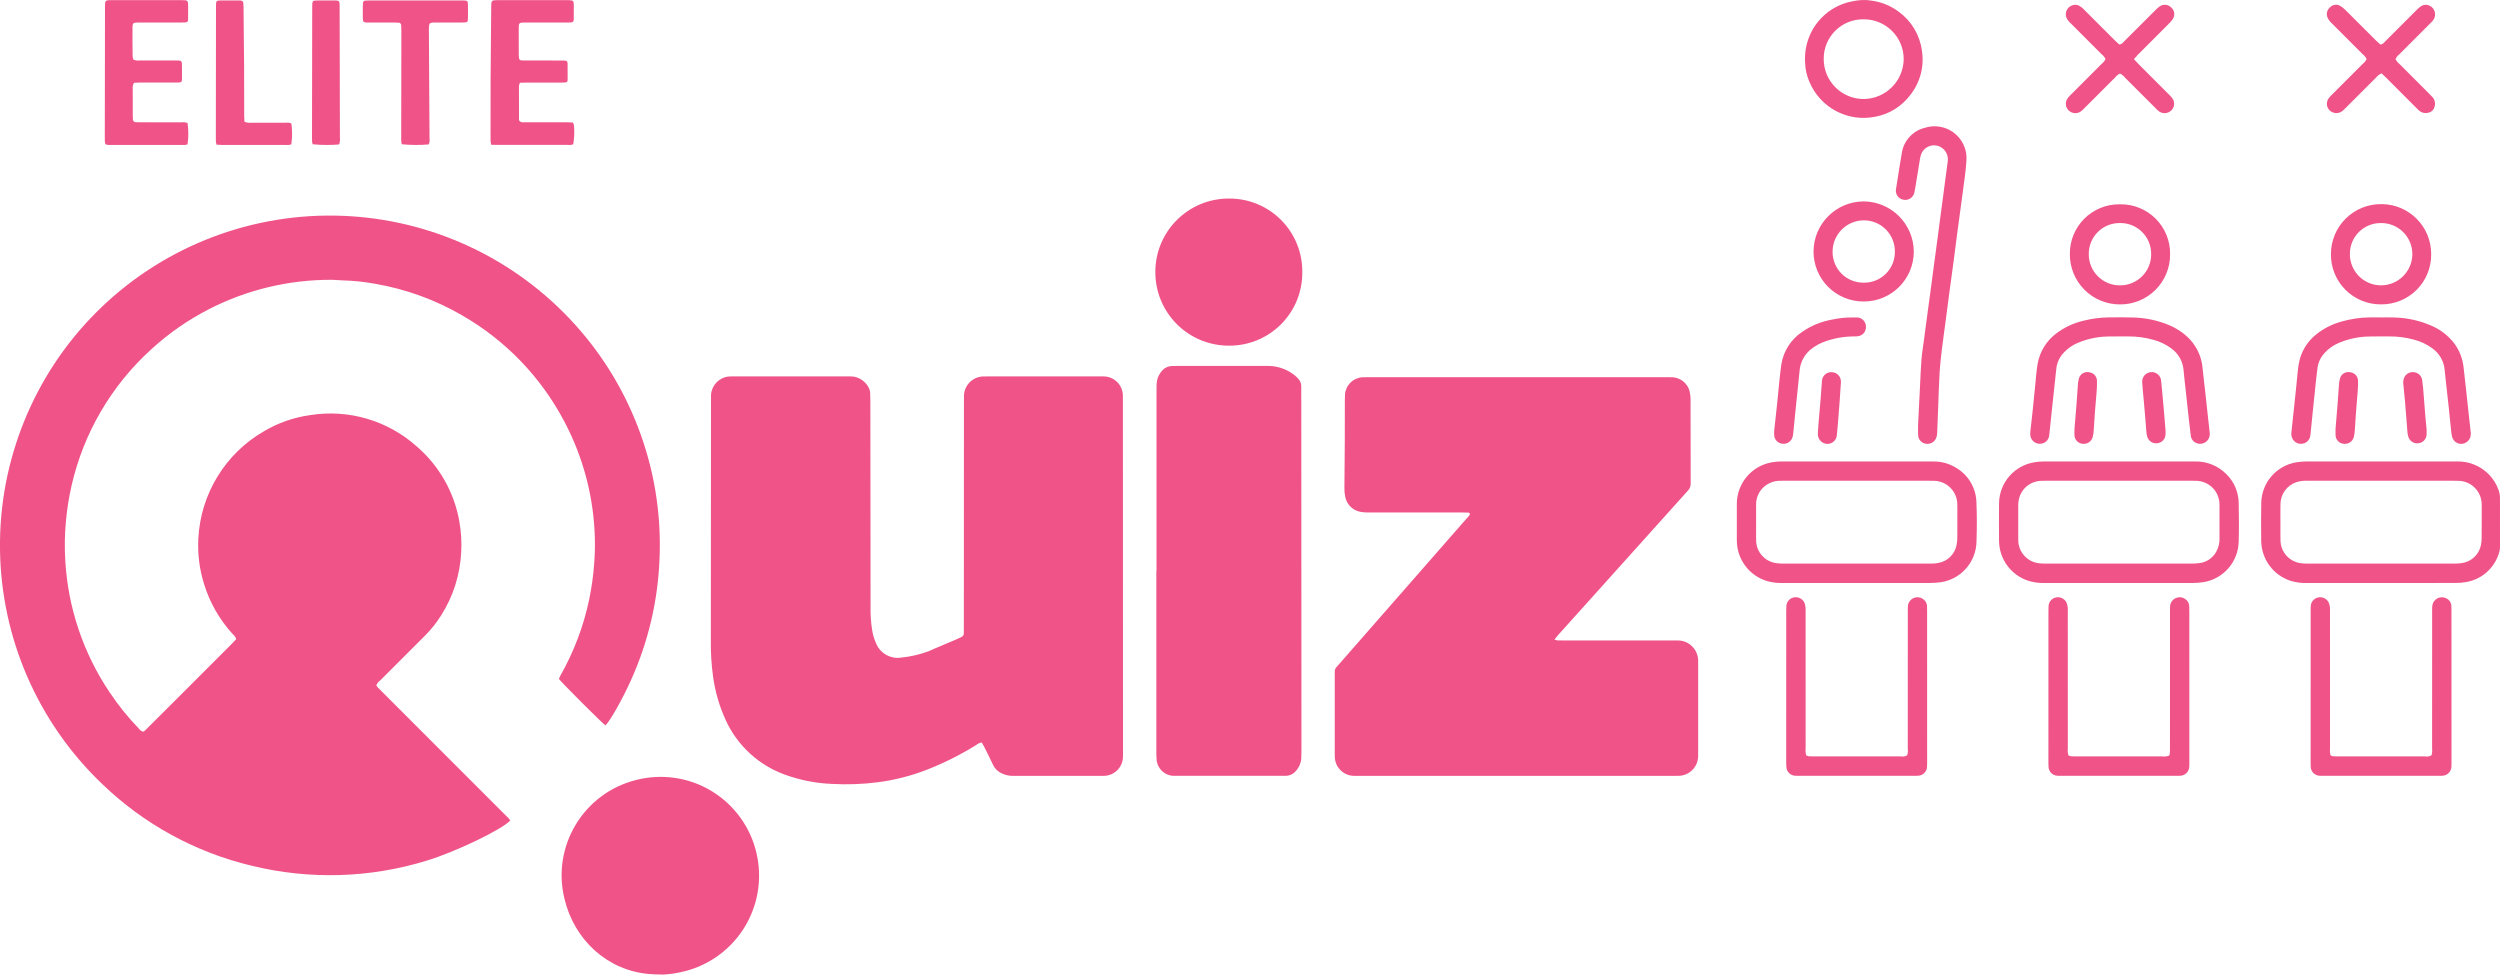
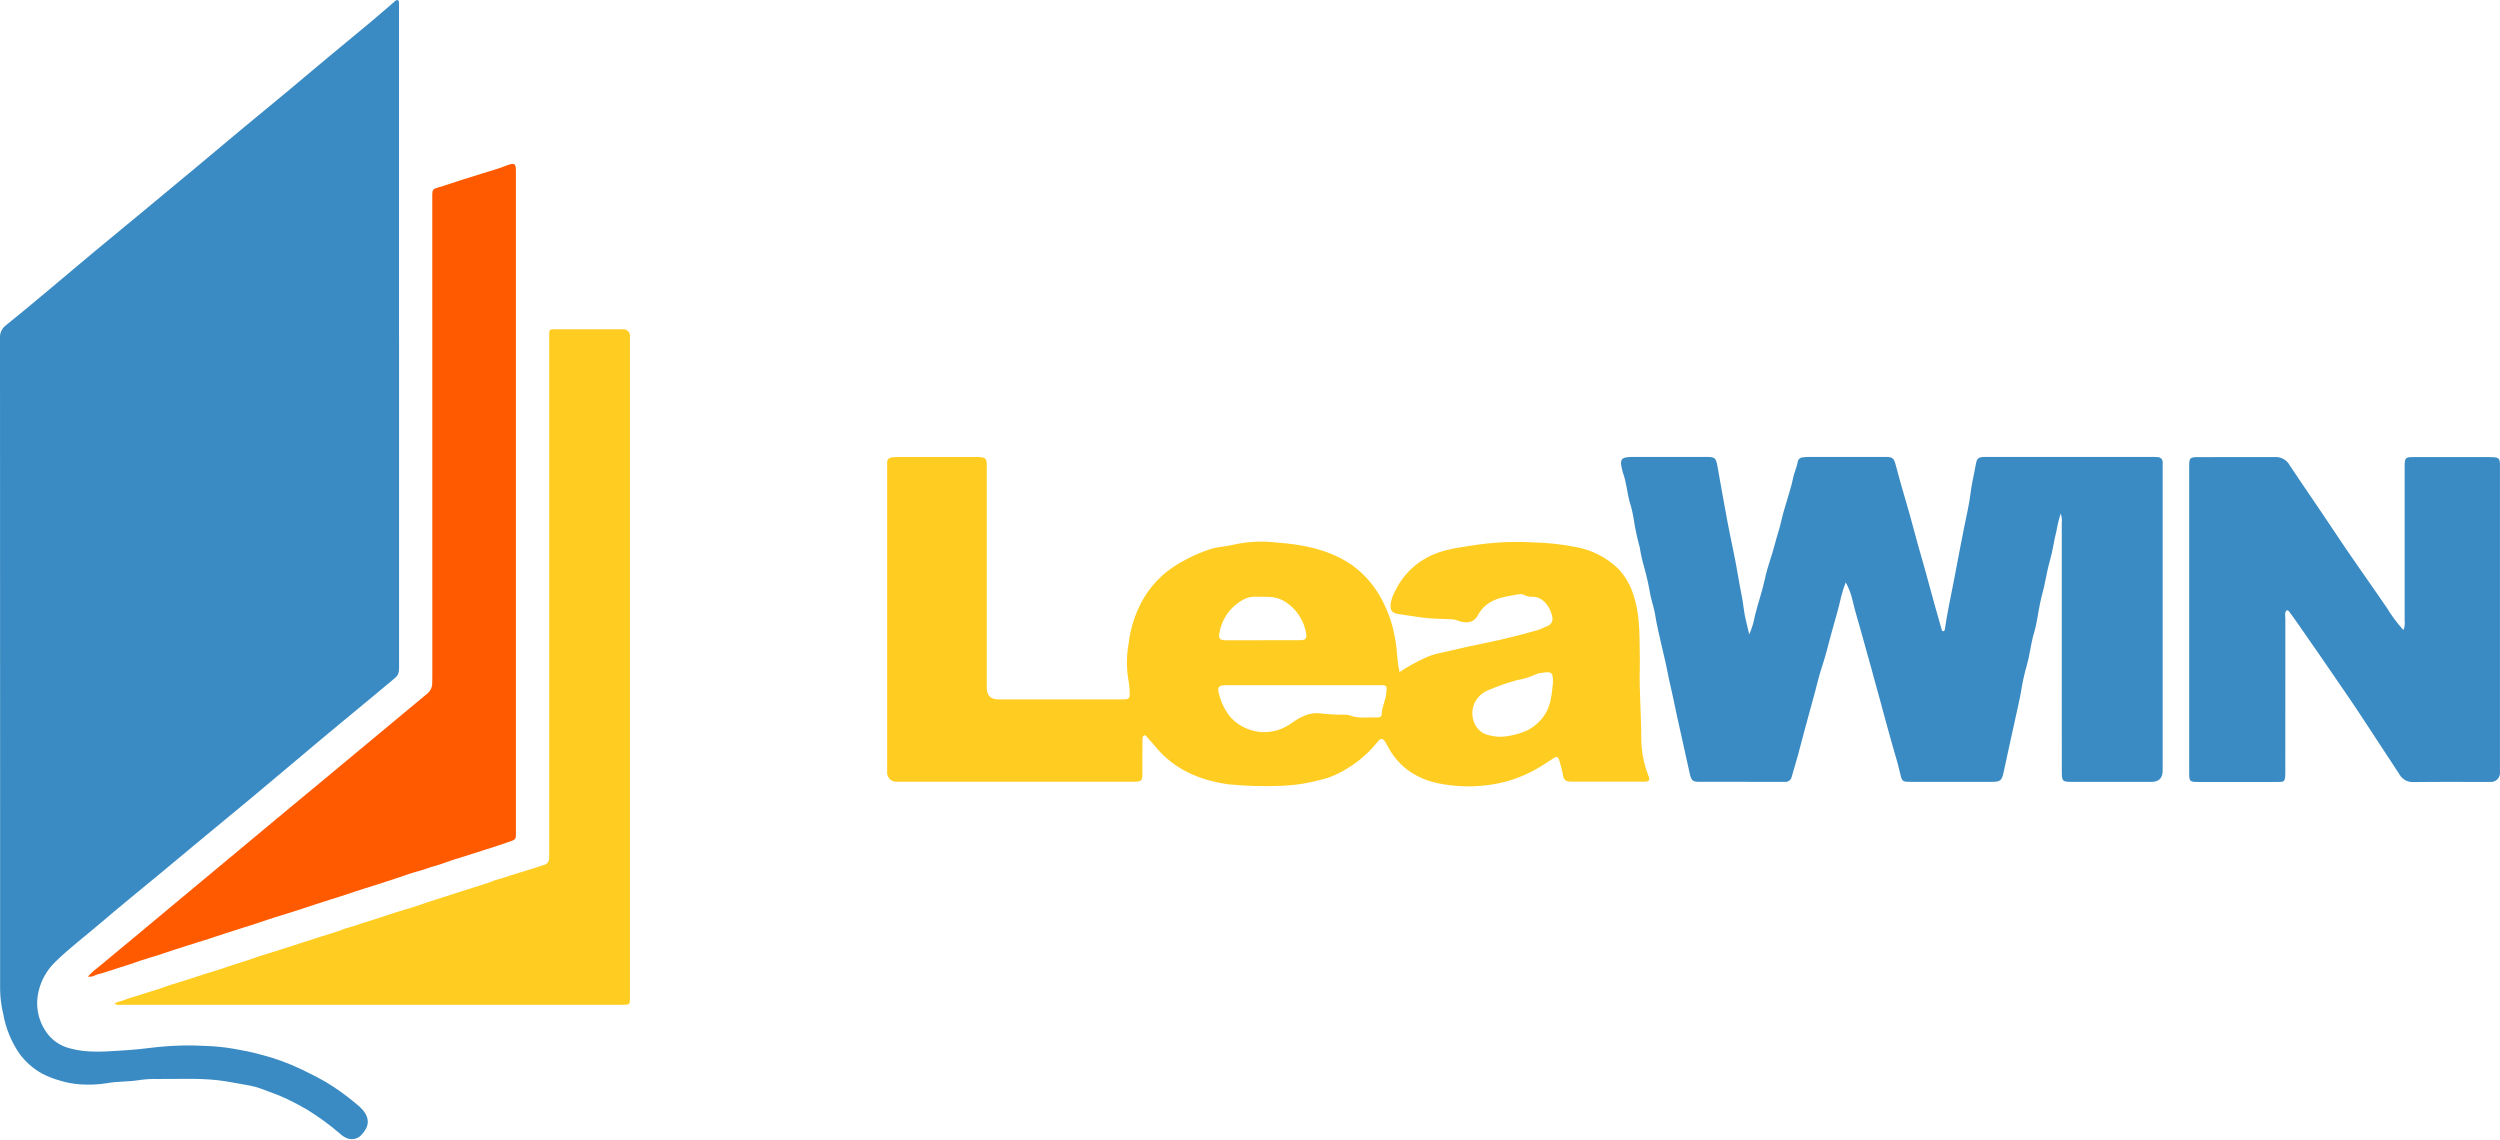
- <svg xmlns="http://www.w3.org/2000/svg" width="557.505" height="217.329" viewBox="0 0 557.505 217.329">
-   <g fill="#ef5388">
-     <path d="M147.913 217.329c-1.062-.011-2.437-.052-3.156-.125-9.2-.761-16.683-7.508-18.879-16.775a21.916 21.916 0 0 1 15.932-26.479 21.924 21.924 0 0 1 26.9 16.351 22 22 0 0 1-17.095 26.538 22.7 22.7 0 0 1-3.702.49M417.237.122a13.1 13.1 0 0 1 6.149 2.467 12.83 12.83 0 0 1 5.2 8.669 12.74 12.74 0 0 1-2.627 9.974 12.6 12.6 0 0 1-7.784 4.8 13.086 13.086 0 0 1-14.68-7.8 11.4 11.4 0 0 1-.946-4.139 13.2 13.2 0 0 1 .7-5.34A12.92 12.92 0 0 1 413.014.31a12 12 0 0 1 2.184-.3 9.6 9.6 0 0 1 2.039.112m-1.646 4.185a8.753 8.753 0 0 0-8.9 8.849 8.9 8.9 0 0 0 8.989 8.922 9 9 0 0 0 8.848-8.957 8.874 8.874 0 0 0-8.938-8.814ZM135.016 161.769c-.783-.551-9.754-9.508-10.389-10.386.117-.245.231-.526.378-.788a58.8 58.8 0 0 0 6.381-16.889 60 60 0 0 0 1.114-7.994 54 54 0 0 0 .157-5.538 58.7 58.7 0 0 0-6.788-26.133 58.9 58.9 0 0 0-22.74-23.675 58.2 58.2 0 0 0-19.313-7.051 45.4 45.4 0 0 0-7.338-.784c-.884-.013-1.767-.141-2.65-.134a59.45 59.45 0 0 0-27.136 6.5 58.7 58.7 0 0 0-13.041 9.076 58.6 58.6 0 0 0-17.674 30.238 59 59 0 0 0-1.3 8.315 55.5 55.5 0 0 0-.121 8.423 58.6 58.6 0 0 0 9.939 29.51 57.4 57.4 0 0 0 6.446 7.991 2 2 0 0 0 .931.726c.4-.1.655-.461.948-.751q2.911-2.889 5.809-5.79 6.578-6.573 13.152-13.149c.322-.322.625-.664.9-.956a2.17 2.17 0 0 0-.762-1.1 29.2 29.2 0 0 1-6.427-11.234 28.8 28.8 0 0 1-1.261-10.144 29.33 29.33 0 0 1 14.65-23.893 27.8 27.8 0 0 1 10.292-3.591 28.84 28.84 0 0 1 23.8 7.021 28.55 28.55 0 0 1 9.474 16.764 29.3 29.3 0 0 1 .4 6.781 28.74 28.74 0 0 1-4.5 14.136 24.7 24.7 0 0 1-3.514 4.42q-5.046 5-10.047 10.047a2.6 2.6 0 0 0-.869 1.1 4 4 0 0 0 .319.444c.261.283.538.551.81.823q13.927 13.926 27.853 27.854a4 4 0 0 1 .893 1.017c-1.906 2.054-12.33 7.05-18.654 8.954a73.3 73.3 0 0 1-39 1.133 72.1 72.1 0 0 1-33.437-18.313 73.57 73.57 0 0 1-1.26-105.076 73.66 73.66 0 0 1 105.5 1.313 73.1 73.1 0 0 1 15.281 24.143 72.8 72.8 0 0 1 4.861 29.291 72.5 72.5 0 0 1-6.419 27.36c-1.862 4.146-4.638 9.048-5.648 9.989m83.909 3.803a2.63 2.63 0 0 0-1.241.576 67.6 67.6 0 0 1-11.034 5.522 47 47 0 0 1-10.935 2.781 56.5 56.5 0 0 1-10.259.361 34.9 34.9 0 0 1-10.272-2.011 23.15 23.15 0 0 1-13.353-12.228 34.3 34.3 0 0 1-2.818-9.72 53 53 0 0 1-.494-8.059q.022-26.569.032-53.137c0-.539.017-1.079.007-1.617a4.4 4.4 0 0 1 3.88-4.073c.344-.034.692-.026 1.039-.026h25.648a6.6 6.6 0 0 1 1.381.068 4.65 4.65 0 0 1 3.153 2.329 3 3 0 0 1 .4 1.431c.015.616.032 1.232.033 1.848l.045 45.744a29.7 29.7 0 0 0 .357 5.177 11.4 11.4 0 0 0 .943 3.081 5.14 5.14 0 0 0 5.459 3.032 24.6 24.6 0 0 0 6.063-1.377c.469-.168.913-.4 1.373-.6 1.594-.676 3.192-1.346 4.785-2.024.425-.181.838-.389 1.258-.58a.91.91 0 0 0 .557-.922c-.006-.462.006-.924.006-1.386l.021-49.9c0-.578-.013-1.156.009-1.733a4.42 4.42 0 0 1 4.044-4.168c.384-.025.77-.018 1.155-.018h25.186c.27 0 .54.014.809 0a4.314 4.314 0 0 1 4.24 4.174c0 .462.006.924.006 1.386l.025 77.972c0 .5.013 1-.017 1.5a4.314 4.314 0 0 1-4.145 4.038h-.578c-6.585 0-13.171-.011-19.756.011a5.6 5.6 0 0 1-2.967-.789 3.76 3.76 0 0 1-1.522-1.684c-.652-1.394-1.351-2.766-2.038-4.143-.134-.27-.301-.521-.485-.836m127.722-22.949a3.6 3.6 0 0 0 .616.18c.384.021.77.018 1.155.018h24.606c.462 0 .924.013 1.386.008a4.545 4.545 0 0 1 4.278 4.335c-.006.308.005.616.005.924v19.751c0 .308-.011.616-.007.924a4.436 4.436 0 0 1-4.215 4.246q-.577.009-1.155.007h-70.467c-.308 0-.616-.011-.924 0a4.33 4.33 0 0 1-4.261-4.165 36 36 0 0 1-.012-.924v-17.441c0-.231.011-.462 0-.693a1.4 1.4 0 0 1 .406-1.042c.518-.57 1.015-1.158 1.522-1.738l15.978-18.25q5.783-6.6 11.565-13.209c.268-.307.627-.568.673-.975-.13-.282-.339-.269-.521-.277-.384-.017-.77-.015-1.155-.015q-10.513 0-21.025-.007a8 8 0 0 1-1.831-.161 4.22 4.22 0 0 1-3.277-3.355 8.2 8.2 0 0 1-.181-1.947c.013-3.426.063-6.852.082-10.277.017-3.042.008-6.083.014-9.125 0-.5.022-1 .038-1.5a4.14 4.14 0 0 1 3.846-3.781c.423-.006.847-.021 1.27-.021h66.773c.423 0 .847.021 1.27.025a4.18 4.18 0 0 1 3.668 3.041 8.5 8.5 0 0 1 .23 1.826c.019 6.276.009 12.551.027 18.827a2.15 2.15 0 0 1-.594 1.553q-4.958 5.483-9.884 11-7.757 8.635-15.518 17.269c-1.184 1.317-2.374 2.629-3.555 3.949-.249.276-.473.581-.826 1.02m-88.743-15.301V87.239c0-.539 0-1.078.019-1.617a4.6 4.6 0 0 1 1.133-2.842 2.98 2.98 0 0 1 2.3-1.153q.404-.013.808-.016c6.932 0 13.864.016 20.8-.01a9.6 9.6 0 0 1 5.568 1.946 7 7 0 0 1 .853.776 2.52 2.52 0 0 1 .805 1.964c-.026 1 0 2 0 3l.035 77.97c0 .616 0 1.233-.033 1.847a4.57 4.57 0 0 1-1.2 2.813 2.97 2.97 0 0 1-2.326 1.093h-24.614a3.924 3.924 0 0 1-4.135-3.767c-.059-.611-.05-1.23-.05-1.846v-40.083Zm32.51-66.59a16.236 16.236 0 0 1-16.361 16.351 16.38 16.38 0 0 1-16.412-16.452 16.37 16.37 0 0 1 16.4-16.355 16.236 16.236 0 0 1 16.373 16.456m182.044 69.28h-16.626a11.3 11.3 0 0 1-3.415-.466 9.44 9.44 0 0 1-6.627-8.929q-.036-4.156 0-8.312a9.385 9.385 0 0 1 7.964-9.232 14 14 0 0 1 1.835-.16q16.915-.015 33.83-.008a9.55 9.55 0 0 1 7.081 2.848 9.15 9.15 0 0 1 2.732 6.427c.06 2.846.083 5.7 0 8.542a9.36 9.36 0 0 1-7.857 9.1 16 16 0 0 1-2.41.183c-5.499.015-11.003.007-16.507.007m.074-4.331h16.169a13 13 0 0 0 1.84-.115 4.94 4.94 0 0 0 3.678-2.513 5.7 5.7 0 0 0 .734-2.989v-7.159q.002-.231-.006-.462a5.28 5.28 0 0 0-5.138-5.221c-.269-.017-.539-.012-.808-.012H455.97c-.308 0-.617 0-.923.023a5.24 5.24 0 0 0-4.9 4.449 7 7 0 0 0-.074 1.15q-.008 3.637 0 7.274v.347a5.22 5.22 0 0 0 4.786 5.175c.5.044 1 .054 1.5.054q8.089.002 16.174-.001Zm-58.481 4.331h-16.742a11.4 11.4 0 0 1-3.192-.416 9.46 9.46 0 0 1-6.8-9.028q.023-4.1 0-8.2a9.41 9.41 0 0 1 7.9-9.285 13 13 0 0 1 1.834-.171q17.031-.015 34.062 0a9.4 9.4 0 0 1 5.057 1.378 9.21 9.21 0 0 1 4.582 7.828c.117 2.881.114 5.775.009 8.657a9.325 9.325 0 0 1-8.021 9.069 20 20 0 0 1-2.3.159q-8.191.022-16.389.009m.022-22.807h-16.169c-.385 0-.771-.012-1.155.014a5.4 5.4 0 0 0-3.281 1.259 5.18 5.18 0 0 0-1.854 4.067c-.007 2.117 0 4.234 0 6.351 0 .578-.017 1.156.01 1.732a5.16 5.16 0 0 0 4.491 4.952 10 10 0 0 0 1.38.1q16.573.008 33.147 0a8 8 0 0 0 1.606-.144 4.99 4.99 0 0 0 4.059-3.936 8 8 0 0 0 .179-1.831c.021-2.194.011-4.388.011-6.582 0-.308.005-.617-.02-.923a5.28 5.28 0 0 0-5.2-5.044c-.384-.02-.77-.01-1.155-.01Zm116.813 22.807h-16.635a11 11 0 0 1-3.525-.516 9.465 9.465 0 0 1-6.47-8.822c-.03-2.81-.052-5.622.008-8.432a9.35 9.35 0 0 1 7.92-9.162 15 15 0 0 1 1.95-.168q16.867-.015 33.733-.008a9.64 9.64 0 0 1 7.095 2.831 9.3 9.3 0 0 1 2.2 3.49 5 5 0 0 1 .336 1.688q-.005 5.484.008 10.969a5 5 0 0 1-.385 1.911 9.24 9.24 0 0 1-7.3 6.027 13 13 0 0 1-2.3.18q-8.317.027-16.635.012m.107-22.807h-16.631a6.9 6.9 0 0 0-2.274.323 5.2 5.2 0 0 0-3.538 4.922c-.036 1.539-.009 3.079-.008 4.619 0 1.155-.028 2.311.014 3.464a5.185 5.185 0 0 0 4.632 5.073 10 10 0 0 0 1.267.073q16.515.006 33.031 0a10 10 0 0 0 1.608-.124 5.05 5.05 0 0 0 4.131-3.86 8.2 8.2 0 0 0 .189-1.714c.023-2.155.012-4.311.013-6.467 0-.346.008-.693-.006-1.039a5.277 5.277 0 0 0-5.1-5.252c-.383-.026-.77-.014-1.155-.015Zm-11.256 61.26a2.3 2.3 0 0 0 .5.179 7 7 0 0 0 .922.036h19.633a2.05 2.05 0 0 0 1.446-.249 3.6 3.6 0 0 0 .125-1.48q.01-15.3.009-30.6a9 9 0 0 1 .034-1.268 2.15 2.15 0 0 1 3.131-1.649 1.94 1.94 0 0 1 1.118 1.639c.027.344.027.692.027 1.038q.005 16.975.007 33.949c0 .308-.014.616-.014.923a2.1 2.1 0 0 1-2 2.011c-.269.019-.539.014-.808.014h-25.87a6 6 0 0 1-.921-.033 2.07 2.07 0 0 1-1.776-1.854c-.012-.346-.026-.692-.026-1.038q0-16.974.006-33.948c0-.346-.006-.695.027-1.038a2.08 2.08 0 0 1 1.748-1.884 2.14 2.14 0 0 1 2.279 1.208 3.4 3.4 0 0 1 .243 1 10 10 0 0 1 .017 1.154q0 15.185.006 30.369a3.7 3.7 0 0 0 .137 1.521m-58.45.023a4 4 0 0 0 .623.172 8 8 0 0 0 .923.022h19.4a3.1 3.1 0 0 0 1.531-.194 4 4 0 0 0 .13-.629c.024-.383.013-.769.013-1.154q0-15.185.005-30.37a9 9 0 0 1 .033-1.268 2.14 2.14 0 0 1 3.336-1.5 1.91 1.91 0 0 1 .913 1.527c.026.422.03.846.03 1.269q.005 16.744.007 33.487c0 .385.008.771-.025 1.154a2.085 2.085 0 0 1-2.02 1.99c-.268.023-.539.013-.808.013h-25.755c-.308 0-.617.01-.923-.019a2.09 2.09 0 0 1-1.871-1.888 21 21 0 0 1-.03-1.038q0-16.975.008-33.949a10 10 0 0 1 .031-1.038 2.08 2.08 0 0 1 1.764-1.868 2.15 2.15 0 0 1 2.218 1.129 3.6 3.6 0 0 1 .286 1.1 9 9 0 0 1 .016 1.153q0 15.185.007 30.369a3.3 3.3 0 0 0 .158 1.53m-58.483-.02a2.4 2.4 0 0 0 .5.175 8 8 0 0 0 .922.036h19.633a2.06 2.06 0 0 0 1.448-.248 3.4 3.4 0 0 0 .129-1.478q.01-15.3.009-30.6a10 10 0 0 1 .028-1.269 2.144 2.144 0 0 1 3.416-1.464 1.9 1.9 0 0 1 .833 1.453c.025.383.027.769.027 1.154q0 16.859.006 33.718c0 .346.009.694-.018 1.039a2.09 2.09 0 0 1-2 2.009c-.267.024-.538.014-.808.014h-25.87a8 8 0 0 1-.808-.017 2.07 2.07 0 0 1-1.884-1.872 9 9 0 0 1-.042-1.037q0-16.974.007-33.949c0-.346.021-.692.034-1.038a2.06 2.06 0 0 1 1.865-1.9 2.12 2.12 0 0 1 2.209 1.332 3.7 3.7 0 0 1 .2 1.009c.034.382.012.769.012 1.154q0 15.127.008 30.254a3.6 3.6 0 0 0 .144 1.525M109.55 32.286a5 5 0 0 1-.146-.665c-.021-.346-.012-.692-.012-1.039 0-4.233-.012-8.468.011-12.7.03-5.5.088-11.006.139-16.509.011-1.228.106-1.336 1.307-1.337q7.911-.012 15.822 0h.231c.922.04 1.043.151 1.057 1.105q.024 1.56-.01 3.118c-.014.583-.182.725-.78.756-.307.016-.616.008-.924.008h-9.124c-1.4 0-1.44.042-1.444 1.41q.001 2.83.01 5.658-.002.231.007.462c.042.791.153.926.981.93 2.733.017 5.467.009 8.2.011.346 0 .694-.008 1.039.014.469.029.65.174.659.625q.037 1.846.011 3.694c0 .386-.19.539-.589.57-.306.024-.615.019-.923.019h-7.738c-.457 0-.914.027-1.4.042a2.8 2.8 0 0 0-.206.7c-.008 2.5 0 5 .01 7.5a1.2 1.2 0 0 0 .082.313 1.15 1.15 0 0 0 .974.294c.847.01 1.694.006 2.541.006h7.045c.458 0 .915.034 1.4.053a3.5 3.5 0 0 1 .223.686 16.3 16.3 0 0 1-.169 4.156 2.3 2.3 0 0 1-1.212.145c-2.194.008-4.389 0-6.583 0h-9.124c-.42.009-.839-.011-1.365-.025M29.898 18.459a1.9 1.9 0 0 0-.3 1.249c0 2.079 0 4.157.01 6.235.009 1.244.085 1.324 1.306 1.328 3.2.011 6.39 0 9.585.008a2.6 2.6 0 0 1 1.323.159 16.4 16.4 0 0 1 0 4.751 2.56 2.56 0 0 1-1.215.127q-4.388.01-8.777 0h-7.045a2.74 2.74 0 0 1-1.3-.155 5 5 0 0 1-.107-.644c-.02-.384-.011-.769-.01-1.154l.046-28.751c0-1.578 0-1.582 1.614-1.583h15.359c1.568 0 1.569.007 1.57 1.624 0 .885.01 1.771-.012 2.656-.013.53-.168.667-.707.7-.307.019-.616.01-.924.011h-9.585c-1.031.026-1.174.129-1.181 1.111-.014 2.117 0 4.234.026 6.351a4 4 0 0 0 .166.818 2.9 2.9 0 0 0 1.455.186c2.656.008 5.312 0 7.969 0 1.41 0 1.412.005 1.419 1.391 0 .924.014 1.848 0 2.771-.011.6-.156.724-.766.753-.269.013-.539.006-.808.006h-7.853c-.423.01-.841.037-1.258.052m397.84 76.261.417-8.321q.02-.462.043-.923c.095-1.806.15-3.615.3-5.416.115-1.377.349-2.745.531-4.117q.417-3.145.836-6.289c.261-1.943.53-3.886.79-5.829l.6-4.574c.26-1.943.529-3.886.789-5.829l.6-4.575c.181-1.372.368-2.743.55-4.115l.6-4.573c.187-1.41.385-2.818.564-4.229a3.155 3.155 0 0 0-2.066-3.364 3.086 3.086 0 0 0-3.909 1.927 7 7 0 0 0-.234 1.012c-.337 2.049-.664 4.1-1 6.148-.062.379-.128.759-.213 1.134a2.085 2.085 0 0 1-2.546 1.742 2.05 2.05 0 0 1-1.562-2.451c.277-1.863.583-3.723.881-5.583.11-.684.236-1.364.35-2.047a6.89 6.89 0 0 1 5.237-5.965 7.13 7.13 0 0 1 9.028 5.056 7.5 7.5 0 0 1 .2 2.171c-.052 1.188-.2 2.375-.346 3.557-.273 2.174-.575 4.344-.869 6.516-.278 2.057-.566 4.113-.838 6.171-.267 2.02-.512 4.043-.78 6.063-.344 2.591-.705 5.18-1.052 7.771-.265 1.981-.515 3.965-.777 5.947-.277 2.1-.58 4.189-.832 6.288-.2 1.641-.386 3.286-.486 4.935-.145 2.381-.21 4.767-.3 7.15-.085 2.153-.158 4.307-.252 6.459a3.5 3.5 0 0 1-.188 1.013 2.08 2.08 0 0 1-2.274 1.382 2 2 0 0 1-1.786-1.953c-.036-.731-.006-1.463-.006-2.289m103.24-23.926c1 0 2-.04 3 .007a22 22 0 0 1 8.285 1.853 12.65 12.65 0 0 1 5.116 4.025 10.97 10.97 0 0 1 2.027 5.449c.187 1.836.41 3.669.613 5.5.181 1.644.354 3.289.532 4.933.128 1.186.252 2.371.394 3.556a2.9 2.9 0 0 1-.1 1.476 2.155 2.155 0 0 1-2.066 1.391 2.1 2.1 0 0 1-1.976-1.655 12 12 0 0 1-.208-1.37c-.185-1.759-.35-3.521-.538-5.28-.192-1.8-.4-3.593-.6-5.389-.1-.917-.211-1.835-.29-2.754a6.56 6.56 0 0 0-2.762-4.863 11.8 11.8 0 0 0-4.048-1.916 20 20 0 0 0-5.474-.734c-1.579.016-3.159-.028-4.736.021a18 18 0 0 0-6.617 1.439 8.9 8.9 0 0 0-3.172 2.261 6 6 0 0 0-1.534 3.178c-.171 1.218-.3 2.442-.429 3.666-.224 2.1-.437 4.208-.652 6.312-.172 1.684-.348 3.367-.51 5.052a2.12 2.12 0 0 1-1.009 1.723 2.152 2.152 0 0 1-3.236-1.579 3 3 0 0 1 0-.691c.175-1.683.362-3.365.54-5.048.2-1.874.39-3.749.589-5.623.162-1.53.256-3.072.512-4.586a10.66 10.66 0 0 1 4.015-6.674 15.4 15.4 0 0 1 5.43-2.738 23.4 23.4 0 0 1 6.488-.955h2.426Zm-38.202 25.807a2.162 2.162 0 0 1-2.982 2.2 2 2 0 0 1-1.249-1.676c-.17-1.3-.313-2.6-.457-3.9q-.33-2.981-.647-5.964c-.169-1.567-.364-3.133-.5-4.7a6.6 6.6 0 0 0-2.742-4.873 11.7 11.7 0 0 0-4.043-1.925 20 20 0 0 0-5.473-.74c-1.579.014-3.158-.028-4.736.019a18.1 18.1 0 0 0-6.619 1.429 8.9 8.9 0 0 0-3.1 2.167 6.05 6.05 0 0 0-1.654 3.483c-.154 1.375-.3 2.752-.448 4.128l-.6 5.621c-.181 1.721-.357 3.443-.541 5.164a2.05 2.05 0 0 1-1.181 1.729 2.14 2.14 0 0 1-3.056-1.77 3 3 0 0 1 .007-.576c.188-1.721.39-3.439.57-5.16.2-1.875.365-3.751.56-5.625.159-1.53.251-3.074.527-4.584a10.74 10.74 0 0 1 4.076-6.639 16.1 16.1 0 0 1 6.229-2.909 23.3 23.3 0 0 1 5.48-.716c1.81-.009 3.621-.047 5.429.015a22.2 22.2 0 0 1 8.3 1.794 13.6 13.6 0 0 1 3.679 2.358 10.76 10.76 0 0 1 3.578 7.157c.178 1.837.409 3.669.612 5.5.177 1.605.348 3.212.523 4.817q.206 1.893.418 3.784c.018.161.032.315.04.392M95.592 32.212a34.6 34.6 0 0 1-5.986-.036 4 4 0 0 1-.126-.624c-.023-.384-.012-.77-.011-1.154l.037-23.55c0-.422-.01-.846-.044-1.267a.54.54 0 0 0-.525-.519A11 11 0 0 0 87.9 5.02h-5.311c-.27 0-.539.007-.808 0-.719-.033-.851-.155-.872-.913-.022-.808-.012-1.617-.008-2.424a10 10 0 0 1 .042-1.036.524.524 0 0 1 .527-.512 8 8 0 0 1 .807-.03h20.782c1.274 0 1.289.022 1.3 1.287q.009 1.212 0 2.424c-.01 1.168-.042 1.2-1.259 1.205-1.886.006-3.772 0-5.657 0-.308 0-.617-.008-.924.011-.627.037-.792.2-.856.844a7 7 0 0 0-.02.692q.03 5.714.063 11.429.039 6.52.082 13.042a1.96 1.96 0 0 1-.196 1.173m-41.081-5.065a2.94 2.94 0 0 0 1.523.219c2.578.008 5.156 0 7.733.008a1.96 1.96 0 0 1 1.213.171 17 17 0 0 1-.011 4.626 2.25 2.25 0 0 1-1.209.146q-4.675.01-9.35 0h-4.964c-.376 0-.753-.036-1.168-.058-.057-.29-.119-.507-.137-.726-.022-.268-.01-.538-.009-.808l.034-29.2c0-1.42.006-1.423 1.389-1.428q1.674-.007 3.347 0c.269 0 .539 0 .807.028a.553.553 0 0 1 .545.5 6 6 0 0 1 .052.8c.046 4.5.1 9 .13 13.5.023 3.617.012 7.233.021 10.849-.001.462.037.912.054 1.373m421.362-13.953c.411.44.713.785 1.035 1.107q3.344 3.352 6.694 6.7a7 7 0 0 1 .782.847 2.02 2.02 0 0 1 .426 1.625 2.13 2.13 0 0 1-3.42 1.3 7.5 7.5 0 0 1-.757-.711l-6.782-6.774a3.1 3.1 0 0 0-1.088-.88 2.8 2.8 0 0 0-1.059.846q-3.4 3.382-6.782 6.774a8 8 0 0 1-.753.714 2.126 2.126 0 0 1-3.446-1.22 2.03 2.03 0 0 1 .456-1.725 8 8 0 0 1 .79-.841l6.693-6.7a3 3 0 0 0 .868-1.079 2.8 2.8 0 0 0-.856-1.068q-3.382-3.4-6.774-6.782a7 7 0 0 1-.78-.848 2.106 2.106 0 0 1 1.126-3.329 1.78 1.78 0 0 1 1.237.058 3.9 3.9 0 0 1 1.285.959q3.43 3.43 6.862 6.857c.324.323.668.625.956.893.583-.02.82-.411 1.112-.7 1.451-1.434 2.889-2.881 4.332-4.323.926-.925 1.848-1.854 2.78-2.773a5.3 5.3 0 0 1 .785-.676 1.97 1.97 0 0 1 2.545.182 1.965 1.965 0 0 1 .461 2.512 4.3 4.3 0 0 1-.783.988c-1.788 1.806-3.589 3.6-5.385 5.395-.6.6-1.2 1.193-1.794 1.8-.239.239-.45.507-.766.872m55.225 3.169a3 3 0 0 0-1.215.922q-3.4 3.38-6.78 6.771a6.6 6.6 0 0 1-.85.778 2.142 2.142 0 0 1-3.316-1.236 2.12 2.12 0 0 1 .484-1.829 7 7 0 0 1 .712-.755q3.386-3.39 6.773-6.778a2.8 2.8 0 0 0 .852-1.068 3.05 3.05 0 0 0-.873-1.078q-3.463-3.477-6.938-6.941a3.4 3.4 0 0 1-.965-1.409 1.945 1.945 0 0 1 .6-2.092 1.85 1.85 0 0 1 2.229-.373 5.3 5.3 0 0 1 1.176.91c2.3 2.274 4.577 4.567 6.866 6.849.323.322.668.622.956.889.583-.027.821-.417 1.111-.707q3.437-3.419 6.86-6.854a8 8 0 0 1 .937-.854 1.91 1.91 0 0 1 1.735-.375 2.152 2.152 0 0 1 1.167 3.343 7 7 0 0 1-.782.846q-3.385 3.391-6.772 6.779a2.8 2.8 0 0 0-.859 1.075 2.96 2.96 0 0 0 .863 1.072q3.341 3.352 6.692 6.7.328.326.647.659a2.23 2.23 0 0 1 .48 2.26 1.66 1.66 0 0 1-1.258 1.234 2.25 2.25 0 0 1-2.254-.517q-.33-.323-.657-.649-3.3-3.308-6.61-6.616c-.318-.326-.663-.629-1.011-.956" />
-     <path d="M415.644 67.235a11.13 11.13 0 0 1-11.223-11.189 11.224 11.224 0 0 1 11.2-11.132A11.265 11.265 0 0 1 426.78 56.09a11.14 11.14 0 0 1-11.136 11.145m-6.975-11.1a6.84 6.84 0 0 0 6.9 6.9 6.823 6.823 0 0 0 6.99-6.929 6.9 6.9 0 0 0-6.958-6.97 7 7 0 0 0-6.932 6.998Zm64.047-10.575a10.98 10.98 0 0 1 11.222 11.178 11.1 11.1 0 0 1-11.187 11.146 11.136 11.136 0 0 1-11.169-11.288 10.98 10.98 0 0 1 11.134-11.036m.086 18.073a6.91 6.91 0 0 0 6.913-7.048 6.857 6.857 0 0 0-7-6.849 6.86 6.86 0 0 0-6.914 6.932 6.91 6.91 0 0 0 7.001 6.966Zm58.13 4.242a11.07 11.07 0 0 1-11.128-11.2 11.133 11.133 0 0 1 11.286-11.157 11.117 11.117 0 0 1 11.069 11.137 11.067 11.067 0 0 1-11.227 11.22m.033-4.24a7 7 0 0 0 6.994-6.958 6.923 6.923 0 0 0-7.013-6.937 6.847 6.847 0 0 0-6.919 6.9 6.95 6.95 0 0 0 6.934 6.994Zm-455.35-31.42a32.5 32.5 0 0 1-5.9-.047 5 5 0 0 1-.125-.623c-.024-.306-.013-.615-.012-.922l.047-29.065C69.625.105 69.631.102 71.1.1c1.269 0 2.538-.011 3.807.01.665.011.784.155.825.834.011.191.007.384.007.577q.033 14.59.062 29.181a3.1 3.1 0 0 1-.186 1.513m337.339 38.574c.385 0 .771-.02 1.154 0a2.033 2.033 0 0 1 2 1.981 2.05 2.05 0 0 1-1.767 2.207 7 7 0 0 1-1.151.048 19.2 19.2 0 0 0-6.321 1.166 11 11 0 0 0-2.641 1.4 6.86 6.86 0 0 0-2.92 5.145c-.283 2.829-.587 5.656-.875 8.484-.183 1.8-.344 3.6-.533 5.393a3.9 3.9 0 0 1-.252 1.113 2.07 2.07 0 0 1-2.263 1.215 2.03 2.03 0 0 1-1.745-1.994 8 8 0 0 1 .036-1.152c.193-1.835.408-3.667.6-5.5s.354-3.672.546-5.506c.124-1.184.241-2.371.426-3.546a10.7 10.7 0 0 1 4.583-7.193 16.7 16.7 0 0 1 6.663-2.766 21.5 21.5 0 0 1 4.46-.495m107.874 24.848c.153-1.834.307-3.594.444-5.356.116-1.494.2-2.99.323-4.484a6.3 6.3 0 0 1 .241-1.469 1.945 1.945 0 0 1 2.285-1.311 1.955 1.955 0 0 1 1.729 1.861 23 23 0 0 1-.08 2.418c-.109 1.533-.259 3.063-.373 4.6-.106 1.417-.179 2.838-.285 4.256a8 8 0 0 1-.194 1.252 2.046 2.046 0 0 1-2.132 1.575 2 2 0 0 1-1.955-1.911c-.018-.502-.003-1.001-.003-1.431" />
-     <path d="M410.507 85.559c-.086 1.3-.163 2.61-.259 3.914q-.194 2.646-.413 5.291a56 56 0 0 1-.219 2.3 2.087 2.087 0 0 1-2.084 1.927 2.173 2.173 0 0 1-2.145-2.019 4.4 4.4 0 0 1 .014-.691q.095-1.323.2-2.646c.123-1.456.259-2.911.377-4.367.1-1.265.191-2.531.284-3.8.014-.191.01-.386.036-.576a2.07 2.07 0 0 1 2.214-1.894 2.08 2.08 0 0 1 2.015 2.1c-.012.153 0 .308 0 .462Zm52.099 10.177c.148-1.784.3-3.506.432-5.229.118-1.532.208-3.067.329-4.6a7.7 7.7 0 0 1 .22-1.476 1.95 1.95 0 0 1 2.323-1.412 1.95 1.95 0 0 1 1.718 1.869 24 24 0 0 1-.08 2.534c-.1 1.456-.256 2.908-.367 4.364s-.184 2.914-.292 4.37a7.6 7.6 0 0 1-.2 1.251 2.05 2.05 0 0 1-2.137 1.568 2 2 0 0 1-1.949-1.917c-.008-.459.003-.92.003-1.322m78.528-.047c0 .557.028.943-.006 1.323a2.02 2.02 0 0 1-1.775 1.823 2.06 2.06 0 0 1-2.271-1.364 5 5 0 0 1-.218-1.127c-.185-2.217-.343-4.435-.528-6.652-.108-1.3-.249-2.6-.375-3.893a2.9 2.9 0 0 1 .171-1.58 2.074 2.074 0 0 1 2.263-1.205 2.04 2.04 0 0 1 1.753 1.731q.137.91.212 1.829c.183 2.217.349 4.435.532 6.652.072.884.171 1.756.242 2.463m-58.219.224c0 .3.025.686-.005 1.068a2.02 2.02 0 0 1-1.753 1.853 2.05 2.05 0 0 1-2.317-1.463 5.5 5.5 0 0 1-.191-1.02c-.1-1.187-.182-2.377-.282-3.565-.119-1.418-.252-2.834-.376-4.252-.1-1.111-.226-2.221-.275-3.333a2.1 2.1 0 0 1 1.575-2.15 2.1 2.1 0 0 1 2.435 1.091 2 2 0 0 1 .2.654c.1.84.169 1.684.246 2.526.126 1.379.254 2.757.373 4.136.127 1.455.243 2.912.37 4.455" />
+ <svg xmlns="http://www.w3.org/2000/svg" width="632.953" height="288.406" viewBox="0 0 632.953 288.406">
+   <g id="app_logo" transform="translate(178.125 -291.062)">
+     <g id="LeaWIN" transform="translate(-178.125 291.062)">
+       <g id="Group_107" data-name="Group 107" transform="translate(0 0)">
+         <path id="Path_5592" data-name="Path 5592" d="M193.737,85.256V168.21c0,.519.011,1.044-.033,1.563a2.57,2.57,0,0,1-.972,1.85c-4.4,3.678-8.8,7.357-13.233,10.991-4.065,3.33-8.063,6.744-12.09,10.113-5.556,4.65-11.073,9.345-16.679,13.929s-11.134,9.251-16.712,13.868c-5.33,4.413-10.709,8.765-15.967,13.261-3.778,3.231-7.76,6.23-11.322,9.709a15.166,15.166,0,0,0-4.258,7.45,12.76,12.76,0,0,0,1.889,10.284,10.239,10.239,0,0,0,6.164,4.225c4.258,1.16,8.566.784,12.868.525,3.143-.188,6.291-.514,9.395-.911a76.221,76.221,0,0,1,12.084-.26,51.625,51.625,0,0,1,7,.718c2.182.37,4.374.806,6.517,1.381a56.439,56.439,0,0,1,10.83,3.921c1.988.994,3.988,1.961,5.91,3.076a56.512,56.512,0,0,1,7.478,5.33A13.926,13.926,0,0,1,184.541,281c1.8,2.154,1.679,4.192-.271,6.258a3.283,3.283,0,0,1-3.468,1.005,5.314,5.314,0,0,1-1.927-1.16,64.376,64.376,0,0,0-8.461-6.191c-1.635-.967-3.325-1.845-5.048-2.673-2.082-1-4.269-1.712-6.407-2.546a15.665,15.665,0,0,0-2.855-.817c-2.071-.37-4.148-.773-6.224-1.11-5.738-.933-11.493-.541-17.237-.591a26.858,26.858,0,0,0-4.672.276c-2.69.453-5.44.293-8.086.773a29.223,29.223,0,0,1-7.031.3,22.658,22.658,0,0,1-5.12-.983,23.048,23.048,0,0,1-4.313-1.7,17.585,17.585,0,0,1-5.849-5.158,25.421,25.421,0,0,1-4.037-9.892,28.58,28.58,0,0,1-.806-6.175v-42.8q0-61.073-.028-122.151a3.74,3.74,0,0,1,1.464-3.286c3.7-2.96,7.323-6.014,10.963-9.052,3.849-3.214,7.677-6.462,11.526-9.676,3.612-3.01,7.252-5.981,10.869-8.98q7.5-6.205,14.978-12.432c3.789-3.159,7.555-6.351,11.35-9.5,3.728-3.1,7.489-6.164,11.217-9.267,3.457-2.872,6.882-5.783,10.333-8.66,3.756-3.132,7.544-6.224,11.294-9.361,1.983-1.657,3.927-3.358,5.876-5.048.249-.215.48-.492.823-.37.37.133.315.519.326.828.017.4.006.8.006,1.2v83.2Z" transform="translate(-92.7 0.004)" fill="#3a8bc3" />
+         <path id="Path_5593" data-name="Path 5593" d="M133.01,280.87a14.255,14.255,0,0,1,2.27-2.077c3.259-2.734,6.55-5.429,9.82-8.146q5.542-4.606,11.073-9.234,5.31-4.424,10.626-8.842l11.085-9.229q2.974-2.477,5.948-4.954,3.894-3.231,7.793-6.456,7.149-5.94,14.293-11.885,6.462-5.377,12.929-10.748a3.368,3.368,0,0,0,1.326-2.574c.022-.6.028-1.2.028-1.8q0-60.476-.011-120.947c0-.4-.006-.8,0-1.2.028-1.082.26-1.342,1.348-1.646,2.1-.591,4.142-1.348,6.219-1.994,1.778-.558,3.562-1.1,5.341-1.673,1.961-.63,3.971-1.132,5.871-1.933a1.581,1.581,0,0,1,.226-.083c1.861-.646,2.171-.431,2.171,1.513V244.071c0,2.226.188,2.032-2.325,2.9-2.021.7-4.054,1.364-6.092,1.988-1.823.558-3.612,1.2-5.446,1.734-1.861.541-3.689,1.21-5.528,1.839-.862.3-1.756.475-2.618.8-1.856.7-3.816,1.1-5.678,1.778-1.745.641-3.535,1.16-5.291,1.767-1.718.591-3.474,1.11-5.219,1.651-2,.624-3.988,1.337-5.987,1.972-.906.287-1.817.569-2.728.856-2.833.889-5.65,1.834-8.472,2.756-1.806.591-3.629,1.154-5.457,1.707-1.933.585-3.827,1.3-5.755,1.911-.867.276-1.745.541-2.618.812-2.872.895-5.722,1.861-8.583,2.795-1.845.6-3.722,1.138-5.567,1.751-1.878.619-3.783,1.176-5.65,1.839-1.077.381-2.182.735-3.292,1.049-1.823.525-3.612,1.165-5.407,1.784-.823.282-1.668.541-2.491.79-1.861.563-3.684,1.27-5.573,1.729-.8.193-1.469.834-2.574.585Z" transform="translate(-110.747 -33.628)" fill="#ff5a00" />
+         <path id="Path_5594" data-name="Path 5594" d="M145.21,321.752c.641-.63,1.464-.613,2.121-.884,1.646-.674,3.408-1.072,5.1-1.657,1.95-.674,3.96-1.171,5.887-1.916.845-.326,1.734-.591,2.607-.845,2.248-.663,4.468-1.414,6.688-2.148,1.773-.585,3.59-1.049,5.346-1.679,2.579-.922,5.225-1.629,7.8-2.568,1.712-.624,3.49-1.088,5.225-1.662,2.032-.668,4.081-1.292,6.114-1.972,1.729-.58,3.485-1.1,5.219-1.679,1.922-.635,3.888-1.132,5.771-1.889.878-.353,1.828-.525,2.734-.84,2.888-1,5.832-1.834,8.721-2.839,2.59-.9,5.263-1.552,7.843-2.469s5.214-1.69,7.809-2.557c1.839-.613,3.711-1.176,5.562-1.773,1.773-.574,3.573-1.06,5.3-1.773.839-.348,1.751-.5,2.623-.8,2.629-.906,5.319-1.629,7.959-2.518.757-.254,1.524-.458,2.27-.723a1.742,1.742,0,0,0,1.342-1.767c-.011-.519.006-1.044.006-1.563V153.021c0-2.253-.16-2.093,2.071-2.093h16.469a1.714,1.714,0,0,1,1.911,1.961v167.24c-.011,1.767-.072,1.834-1.823,1.834h-127.2a2.688,2.688,0,0,1-1.475-.2Z" transform="translate(-116.209 -67.568)" fill="#ffcd21" />
+       </g>
+       <path id="Path_5595" data-name="Path 5595" d="M129.722,647.037a50.267,50.267,0,0,1,6.167-3.454,17.853,17.853,0,0,1,3.813-1.3c2.411-.5,4.815-1.1,7.21-1.638,2.737-.611,5.507-1.124,8.236-1.752q4.8-1.1,9.523-2.46c.888-.261,1.711-.749,2.6-1.075a1.965,1.965,0,0,0,1.116-2.224c-.391-2.436-2.305-5.124-4.994-5.149a3.869,3.869,0,0,1-2.061-.415,2.008,2.008,0,0,0-1.385-.212c-4.057.676-8.2,1.124-10.46,5.4-.9,1.711-2.7,2.1-4.823,1.344a5.857,5.857,0,0,0-1.7-.416c-2.534-.122-5.1-.081-7.6-.448-2.029-.293-4.057-.562-6.077-.9-1.589-.269-2.02-1.051-1.825-2.68a9.517,9.517,0,0,1,1.149-3.153,18.9,18.9,0,0,1,10.411-9.523c3.446-1.3,7.047-1.629,10.631-2.208a72.924,72.924,0,0,1,14.094-.546,63.5,63.5,0,0,1,10.322,1.116,20.731,20.731,0,0,1,11.128,5.654,17.38,17.38,0,0,1,3.894,7.047c1.369,4.35,1.369,8.831,1.426,13.32.016,1.6.057,3.193.016,4.79-.155,5.906.391,11.8.375,17.711a26.461,26.461,0,0,0,1.776,9.344c.489,1.3.318,1.58-1.092,1.589q-9.128.037-18.265,0c-1.646,0-2.118-.432-2.305-2.053a31.234,31.234,0,0,0-.855-3.25c-.187-.807-.546-1.279-1.491-.627-.725.5-1.475.961-2.216,1.442a33.965,33.965,0,0,1-10.037,4.53,37.824,37.824,0,0,1-15.951.562c-6.012-1.026-10.957-4.073-13.866-9.751-.106-.212-.212-.424-.334-.627-.815-1.328-1.271-1.393-2.2-.2a29.455,29.455,0,0,1-10.778,8.326,19.429,19.429,0,0,1-3.658,1.206,43.819,43.819,0,0,1-10.444,1.515,93.761,93.761,0,0,1-12.749-.391c-7.365-1.018-13.9-3.78-18.721-9.76-.587-.733-1.246-1.4-1.866-2.11-.228-.261-.4-.66-.823-.505-.391.147-.4.562-.407.912-.016,2.012-.024,4.016-.024,6.029,0,1,.024,2.012-.008,3.014-.049,1.491-.269,1.686-1.8,1.752-.35.016-.709,0-1.067,0H2.66a2.363,2.363,0,0,1-2.68-2.656v-76.8c0-.415.024-.831,0-1.238a1.254,1.254,0,0,1,1.246-1.418,8.96,8.96,0,0,1,1.238-.1h20.22a8.1,8.1,0,0,1,.888.033c1.336.163,1.564.424,1.629,1.825.024.53,0,1.067,0,1.6v54.981q0,2.925,2.957,2.933h30.68c.473,0,.945-.016,1.418-.016.823,0,1.173-.448,1.132-1.238a17.382,17.382,0,0,0-.212-3,26.821,26.821,0,0,1-.065-9.841,29.766,29.766,0,0,1,2.436-8.831A24.716,24.716,0,0,1,72.191,620.6a39.656,39.656,0,0,1,9.6-4.668c1.988-.644,4.065-.652,6.02-1.165a32.728,32.728,0,0,1,10.892-.5c6.7.5,13.312,1.792,18.982,5.7a25.287,25.287,0,0,1,6.77,7.373,32.739,32.739,0,0,1,3.625,8.782,42.465,42.465,0,0,1,1.051,6.982,28.6,28.6,0,0,0,.562,3.927Zm-24.407,3.34q-9.751,0-19.495,0c-1.98,0-2.322.44-1.784,2.346a14.853,14.853,0,0,0,2.794,5.67,11.57,11.57,0,0,0,14.925,2c2.5-1.776,4.986-3.34,8.212-2.843a46.933,46.933,0,0,0,5.654.293,4.171,4.171,0,0,1,1.4.138c2.281.945,4.66.448,7,.57.562.033,1.165-.138,1.173-.807.024-1.923,1.059-3.617,1.189-5.515.122-1.833.171-1.849-1.752-1.857q-9.666-.012-19.324,0Zm63.226-.521c.065-2.7-.277-3.006-2.639-2.623a4.876,4.876,0,0,0-1.711.4,18.339,18.339,0,0,1-4.839,1.483,60,60,0,0,0-7.267,2.566,6.3,6.3,0,0,0-2.851,2.281c-2.363,3.365-.709,8.326,3.079,9.067a10.776,10.776,0,0,0,4.587.277,20.277,20.277,0,0,0,5.026-1.434,11.493,11.493,0,0,0,4.741-4.334c1.483-2.444,1.58-5.246,1.874-7.674ZM94.953,639v-.016c3.128,0,6.265.016,9.393,0,1.67-.008,1.988-.375,1.654-2.029a10.7,10.7,0,0,0-.872-2.688,11.709,11.709,0,0,0-4.733-5.238c-2.3-1.32-4.668-.978-7.055-1.043a5.9,5.9,0,0,0-2.77.521,11.714,11.714,0,0,0-6.444,8.562c-.31,1.5.041,1.931,1.6,1.939,3.071.024,6.143,0,9.222,0Z" transform="translate(224.63 -476.899)" fill="#ffcd21" />
+       <path id="Path_5596" data-name="Path 5596" d="M339.371,606.916a29.9,29.9,0,0,0-1.075,4.407c-.66,2.444-.921,5-1.637,7.422-.668,2.265-1.018,4.595-1.54,6.884a67.2,67.2,0,0,0-1.6,7.422,37.068,37.068,0,0,1-1.157,4.977c-.627,2.46-.888,4.986-1.6,7.422a49.321,49.321,0,0,0-1.352,6.036c-.383,2.4-.978,4.741-1.475,7.1-.978,4.611-2.061,9.206-3.022,13.833-.432,2.086-.831,2.42-2.965,2.42h-20.57c-1.914,0-2.2-.033-2.607-1.914-.692-3.177-1.751-6.248-2.574-9.385-.546-2.094-1.2-4.187-1.727-6.273-.75-2.974-1.654-5.906-2.428-8.872-.88-3.413-1.923-6.786-2.819-10.191-.823-3.136-1.857-6.216-2.574-9.385a17.922,17.922,0,0,0-1.7-4.489,31.041,31.041,0,0,0-1.116,3.422c-.7,3.291-1.735,6.493-2.591,9.727-.766,2.892-1.5,5.809-2.452,8.66-.627,1.9-1.067,3.862-1.589,5.8-.88,3.226-1.768,6.46-2.639,9.686-.57,2.1-1.1,4.22-1.678,6.322-.513,1.866-1.075,3.723-1.613,5.581a1.621,1.621,0,0,1-1.792,1.32c-7.275-.033-14.542-.008-21.817-.024-1.426,0-1.809-.334-2.2-2.012-.375-1.6-.7-3.226-1.067-4.831-.415-1.833-.807-3.674-1.222-5.515-.66-2.925-1.32-5.857-1.906-8.8-.44-2.191-1.018-4.358-1.426-6.558-.464-2.485-1.116-4.937-1.662-7.405-.521-2.354-1.108-4.7-1.475-7.088-.261-1.7-.839-3.316-1.206-4.978a66.694,66.694,0,0,0-1.613-7.234,40.494,40.494,0,0,1-1.108-4.994,56.949,56.949,0,0,1-1.483-6.908,30.751,30.751,0,0,0-1.141-4.807c-.578-2.346-.766-4.782-1.6-7.055-.041-.114-.065-.228-.1-.342-.872-3.234-.5-3.723,2.819-3.723h18.265c2.3,0,2.534.187,2.933,2.379.847,4.7,1.654,9.409,2.542,14.1s1.98,9.336,2.737,14.045c.432,2.68,1.083,5.312,1.393,8.024.228,2.02.847,3.992,1.369,6.371a19.707,19.707,0,0,0,1.434-4.684c.774-3.2,1.9-6.305,2.582-9.548.6-2.868,1.711-5.629,2.436-8.472.521-2.053,1.246-4.049,1.694-6.134.415-1.947,1.075-3.845,1.621-5.768.448-1.589.986-3.153,1.287-4.766.269-1.466.969-2.786,1.206-4.252a1.383,1.383,0,0,1,1.352-1.189,14.2,14.2,0,0,1,1.768-.106h18.8c2.028,0,2.42.122,2.933,2.134,1.442,5.637,3.259,11.185,4.709,16.823,1.083,4.212,2.4,8.358,3.5,12.57,1.092,4.147,2.3,8.277,3.462,12.407.024.081.171.138.269.2a.458.458,0,0,0,.464-.432c.619-4.31,1.572-8.562,2.387-12.839.839-4.4,1.654-8.806,2.542-13.189.578-2.876,1.263-5.743,1.613-8.676.269-2.281.855-4.513,1.246-6.786.358-2.1.668-2.2,2.9-2.208h41.5c.53,0,1.067,0,1.6.041a1.29,1.29,0,0,1,1.369,1.483c-.016.472,0,.945,0,1.417v76.44q0,2.876-2.8,2.884h-20.22c-2.338,0-2.509-.147-2.517-2.525-.016-7.682,0-15.373-.008-23.055v-39.9a5.828,5.828,0,0,0-.253-2.428Z" transform="translate(182.362 -476.892)" fill="#3a8bc3" />
+       <path id="Path_5597" data-name="Path 5597" d="M458.886,636.382a4.546,4.546,0,0,0,.293-2.33q.012-18.978,0-37.947v-1.418c.033-1.8.244-2.053,2.061-2.061,5.678-.024,11.348-.008,17.026-.008,1.124,0,2.248-.032,3.365.041,1.4.09,1.613.35,1.678,1.727.024.415,0,.831,0,1.238v76.6a2.33,2.33,0,0,1-2.615,2.648c-6.444,0-12.888-.049-19.332.033a3.8,3.8,0,0,1-3.487-1.939c-1.841-2.778-3.658-5.58-5.491-8.367-2.477-3.756-4.9-7.552-7.454-11.259-3.438-4.978-6.81-10-10.3-14.949-1.483-2.11-2.908-4.261-4.448-6.33-.212-.285-.334-.635-.864-.652-.6.578-.342,1.393-.342,2.11q-.024,19.149-.008,38.305c0,3.373.016,3.047-3.128,3.055q-9.4.012-18.794,0c-2.322,0-2.42-.1-2.42-2.379v-77.49c0-2.183.139-2.371,2.289-2.379,6.5-.024,13,0,19.5-.016a3.957,3.957,0,0,1,3.617,2.012c3.625,5.507,7.422,10.9,11.055,16.407,4.4,6.672,9.067,13.149,13.58,19.739a34.462,34.462,0,0,0,4.179,5.613Z" transform="translate(149.632 -476.899)" fill="#3a8bc3" />
+     </g>
  </g>
</svg>
